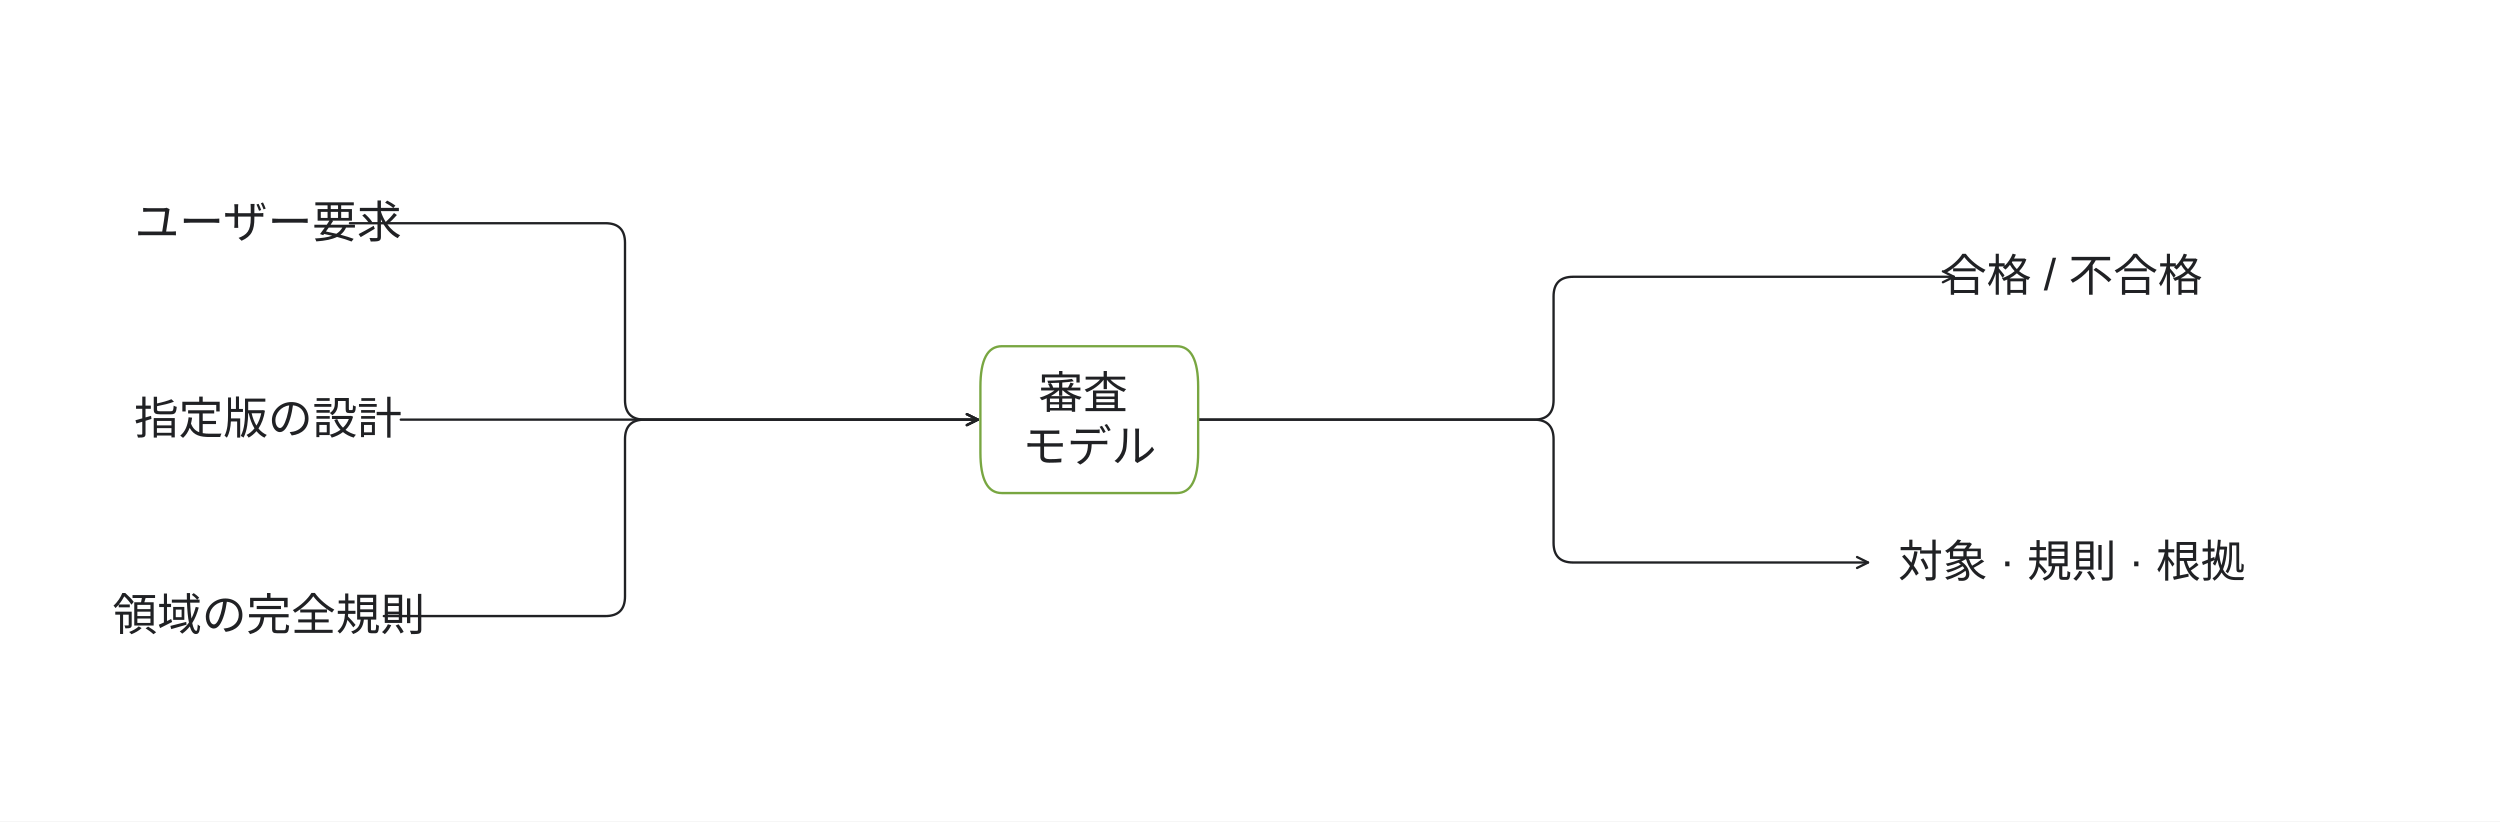
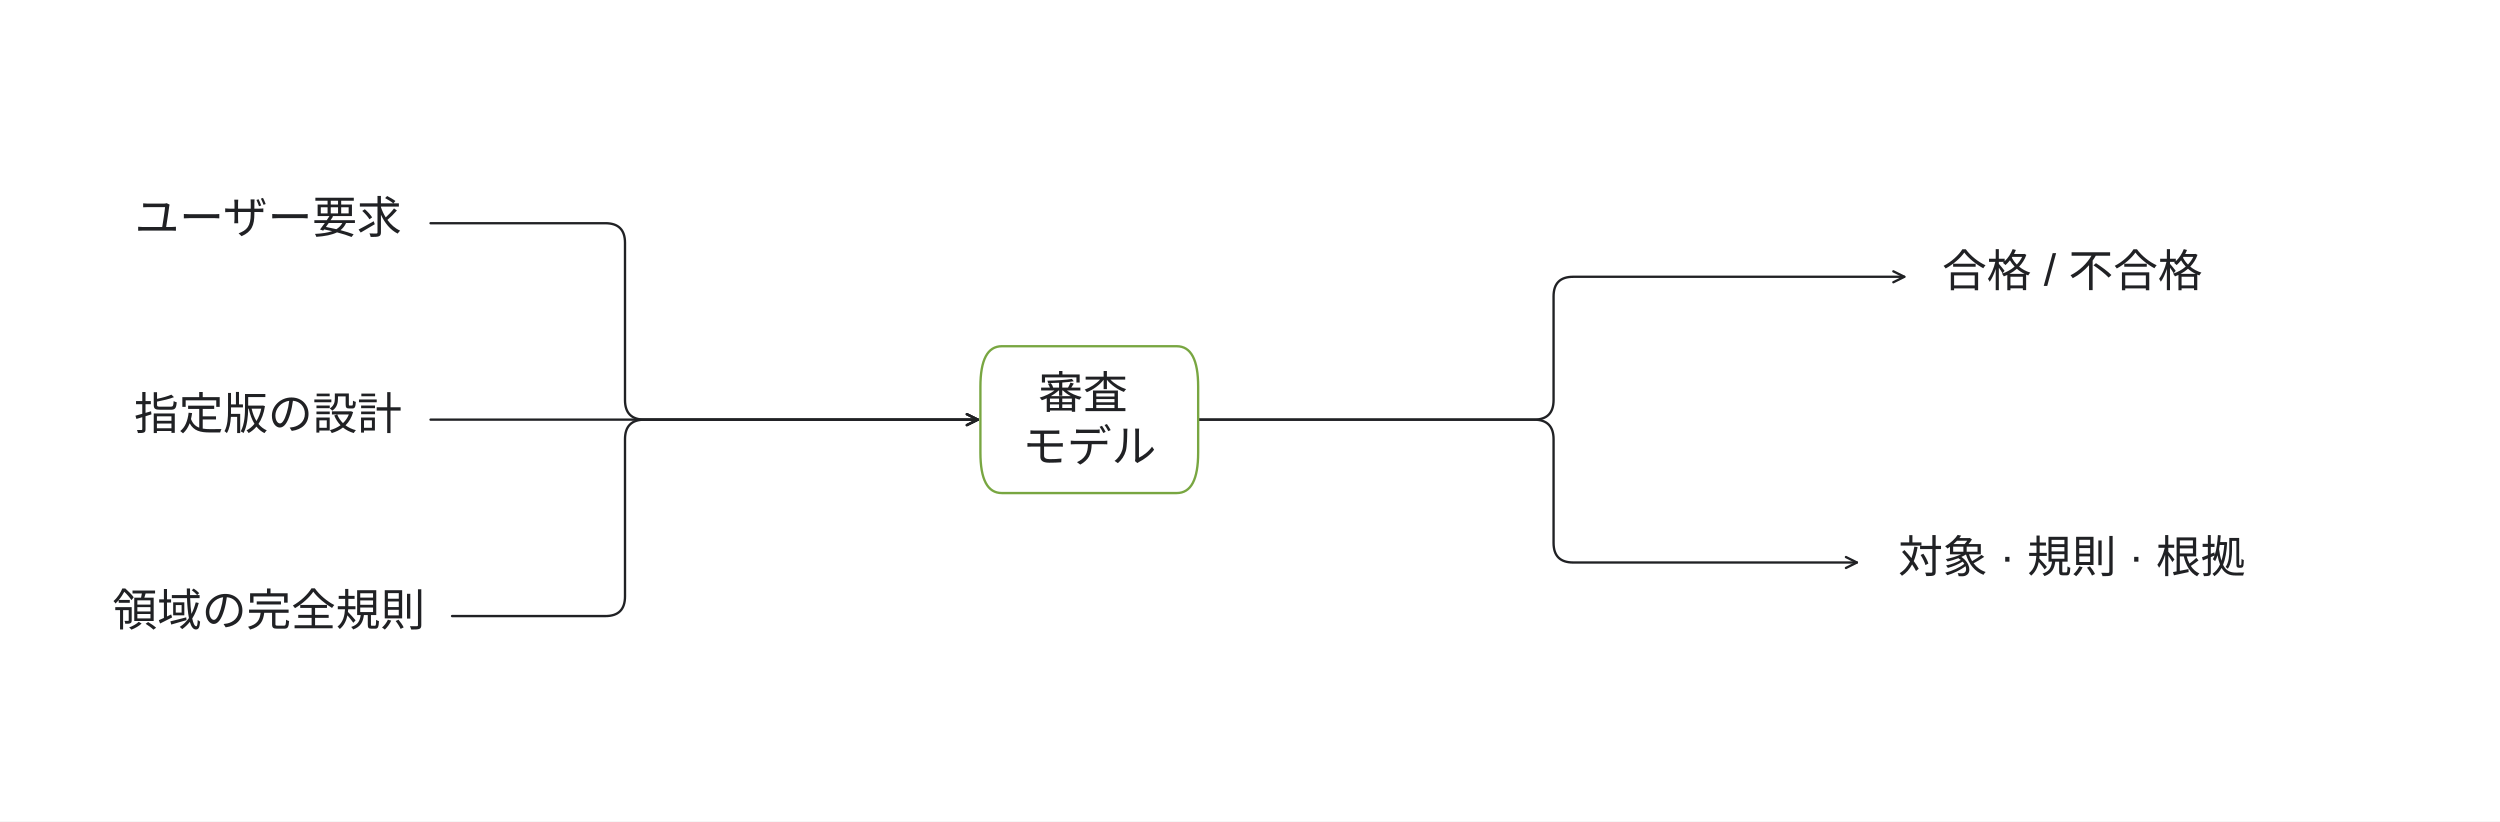
<svg xmlns="http://www.w3.org/2000/svg" width="1008pt" height="331.2pt" viewBox="0 0 1008 331.2" version="1.1" lang="ja">
  <defs>
    <style type="text/css">*{stroke-linejoin: round; stroke-linecap: butt}</style>
  </defs>
  <g id="figure_1">
    <g id="patch_1">
      <path d="M 0 331.2  L 1008 331.2  L 1008 0  L 0 0  z " style="fill: #ffffff" />
    </g>
    <g id="axes_1">
      <g id="patch_2">
-         <path d="M 141.098 90  L 244.08 90  Q 252 90 252 97.92  L 252 161.28  Q 252 169.2 259.92 169.2  L 394.239 169.2  " clip-path="url(#p00e306ffd5)" style="fill: none; stroke: #202124; stroke-width: 0.95; stroke-linecap: round" />
+         <path d="M 173.598 90  L 244.08 90  Q 252 90 252 97.92  L 252 161.28  Q 252 169.2 259.92 169.2  L 394.239 169.2  " clip-path="url(#p00e306ffd5)" style="fill: none; stroke: #202124; stroke-width: 0.95; stroke-linecap: round" />
        <path d="M 389.839 167  L 394.239 169.2  L 389.839 171.4  " clip-path="url(#p00e306ffd5)" style="fill: none; stroke: #202124; stroke-width: 0.95; stroke-linecap: round" />
      </g>
      <g id="patch_3">
-         <path d="M 161.6 169.2  L 244.08 169.2  Q 252 169.2 259.92 169.2  L 394.239 169.2  " clip-path="url(#p00e306ffd5)" style="fill: none; stroke: #202124; stroke-width: 0.95; stroke-linecap: round" />
+         <path d="M 173.6 169.2  L 244.08 169.2  Q 252 169.2 259.92 169.2  L 394.239 169.2  " clip-path="url(#p00e306ffd5)" style="fill: none; stroke: #202124; stroke-width: 0.95; stroke-linecap: round" />
        <path d="M 389.839 167  L 394.239 169.2  L 389.839 171.4  " clip-path="url(#p00e306ffd5)" style="fill: none; stroke: #202124; stroke-width: 0.95; stroke-linecap: round" />
      </g>
      <g id="patch_4">
-         <path d="M 154.768 248.4  L 244.08 248.4  Q 252 248.4 252 240.48  L 252 177.12  Q 252 169.2 259.92 169.2  L 394.239 169.2  " clip-path="url(#p00e306ffd5)" style="fill: none; stroke: #202124; stroke-width: 0.95; stroke-linecap: round" />
+         <path d="M 182.268 248.4  L 244.08 248.4  Q 252 248.4 252 240.48  L 252 177.12  Q 252 169.2 259.92 169.2  L 394.239 169.2  " clip-path="url(#p00e306ffd5)" style="fill: none; stroke: #202124; stroke-width: 0.95; stroke-linecap: round" />
        <path d="M 389.839 167  L 394.239 169.2  L 389.839 171.4  " clip-path="url(#p00e306ffd5)" style="fill: none; stroke: #202124; stroke-width: 0.95; stroke-linecap: round" />
      </g>
      <g id="patch_5">
-         <path d="M 483.098 169.2  L 618.48 169.2  Q 626.4 169.2 626.4 161.28  L 626.4 119.52  Q 626.4 111.6 634.32 111.6  L 787.795 111.6  " clip-path="url(#p00e306ffd5)" style="fill: none; stroke: #202124; stroke-width: 0.95; stroke-linecap: round" />
-         <path d="M 783.395 109.4  L 787.795 111.6  L 783.395 113.8  " clip-path="url(#p00e306ffd5)" style="fill: none; stroke: #202124; stroke-width: 0.95; stroke-linecap: round" />
+         <path d="M 483.098 169.2  L 618.48 169.2  Q 626.4 169.2 626.4 161.28  L 626.4 119.52  Q 626.4 111.6 634.32 111.6  L 767.805 111.6  " clip-path="url(#p00e306ffd5)" style="fill: none; stroke: #202124; stroke-width: 0.95; stroke-linecap: round" />
+         <path d="M 763.405 109.4  L 767.805 111.6  L 763.405 113.8  " clip-path="url(#p00e306ffd5)" style="fill: none; stroke: #202124; stroke-width: 0.95; stroke-linecap: round" />
      </g>
      <g id="patch_6">
-         <path d="M 483.098 169.2  L 618.48 169.2  Q 626.4 169.2 626.4 177.12  L 626.4 218.88  Q 626.4 226.8 634.32 226.8  L 753.17 226.8  " clip-path="url(#p00e306ffd5)" style="fill: none; stroke: #202124; stroke-width: 0.95; stroke-linecap: round" />
-         <path d="M 748.77 224.6  L 753.17 226.8  L 748.77 229  " clip-path="url(#p00e306ffd5)" style="fill: none; stroke: #202124; stroke-width: 0.95; stroke-linecap: round" />
+         <path d="M 483.098 169.2  L 618.48 169.2  Q 626.4 169.2 626.4 177.12  L 626.4 218.88  Q 626.4 226.8 634.32 226.8  L 748.69 226.8  " clip-path="url(#p00e306ffd5)" style="fill: none; stroke: #202124; stroke-width: 0.95; stroke-linecap: round" />
+         <path d="M 744.29 224.6  L 748.69 226.8  L 744.29 229  " clip-path="url(#p00e306ffd5)" style="fill: none; stroke: #202124; stroke-width: 0.95; stroke-linecap: round" />
      </g>
      <g id="patch_7">
        <path d="M 403.942 198.8  L 474.458 198.8  Q 483.098 198.8 483.098 182.469  L 483.098 155.931  Q 483.098 139.6 474.458 139.6  L 403.942 139.6  Q 395.302 139.6 395.302 155.931  L 395.302 182.469  Q 395.302 198.8 403.942 198.8  z " clip-path="url(#p00e306ffd5)" style="fill: #ffffff; stroke: #78a641; stroke-width: 0.95; stroke-linejoin: miter" />
      </g>
      <g id="text_1">
-         <text x="108.1" y="95.919" font-size="18" font-family="Arial, PingFang SC, Hiragino Sans, Microsoft YaHei, sans-serif" fill="#202124" aria-label="ユーザー要求" data-type-role="primary" text-anchor="middle">
+         <text x="108.1" y="94.079" font-size="18" font-family="Arial, PingFang SC, Hiragino Sans, Microsoft YaHei, sans-serif" fill="#202124" aria-label="ユーザー要求" data-type-role="primary" text-anchor="middle">
          <tspan x="108.1" dy="0">ユーザー要求</tspan>
        </text>
      </g>
      <g id="text_2">
-         <text x="108.05" y="175.024" font-size="18" font-family="Arial, PingFang SC, Hiragino Sans, Microsoft YaHei, sans-serif" fill="#202124" aria-label="指定版の設計" data-type-role="primary" text-anchor="middle">
+         <text x="108.05" y="173.184" font-size="18" font-family="Arial, PingFang SC, Hiragino Sans, Microsoft YaHei, sans-serif" fill="#202124" aria-label="指定版の設計" data-type-role="primary" text-anchor="middle">
          <tspan x="108.05" dy="0">指定版の設計</tspan>
        </text>
      </g>
      <g id="text_3">
-         <text x="108.4" y="254.224" font-size="18" font-family="Arial, PingFang SC, Hiragino Sans, Microsoft YaHei, sans-serif" fill="#202124" aria-label="領域の完全規則" data-type-role="primary" text-anchor="middle">
+         <text x="108.4" y="252.384" font-size="18" font-family="Arial, PingFang SC, Hiragino Sans, Microsoft YaHei, sans-serif" fill="#202124" aria-label="領域の完全規則" data-type-role="primary" text-anchor="middle">
          <tspan x="108.4" dy="0">領域の完全規則</tspan>
        </text>
      </g>
      <g id="text_4">
-         <text x="439.2" y="164.7" font-size="18" font-family="Arial, PingFang SC, Hiragino Sans, Microsoft YaHei, sans-serif" fill="#202124" aria-label="審査モデル" data-type-role="primary" text-anchor="middle">
+         <text x="439.2" y="164.7" font-size="18" font-family="Arial, PingFang SC, Hiragino Sans, Microsoft YaHei, sans-serif" fill="#202124" data-node-box="patch_7" aria-label="審査モデル" data-type-role="primary" text-anchor="middle">
          <tspan x="439.2" dy="0">審査 </tspan>
          <tspan x="439.2" dy="21.6">モデル</tspan>
        </text>
      </g>
      <g id="text_5">
-         <text x="835.531" y="117.424" font-size="18" font-family="Arial, PingFang SC, Hiragino Sans, Microsoft YaHei, sans-serif" fill="#202124" aria-label="合格 / 不合格" data-type-role="primary" text-anchor="middle">
+         <text x="835.531" y="115.584" font-size="18" font-family="Arial, PingFang SC, Hiragino Sans, Microsoft YaHei, sans-serif" fill="#202124" aria-label="合格 / 不合格" data-type-role="primary" text-anchor="middle">
          <tspan x="835.531" dy="0">合格 / 不合格</tspan>
        </text>
      </g>
      <g id="text_6">
-         <text x="835.35" y="232.706" font-size="18" font-family="Arial, PingFang SC, Hiragino Sans, Microsoft YaHei, sans-serif" fill="#202124" aria-label="対象 · 規則 · 根拠" data-type-role="primary" text-anchor="middle">
+         <text x="835.35" y="230.866" font-size="18" font-family="Arial, PingFang SC, Hiragino Sans, Microsoft YaHei, sans-serif" fill="#202124" aria-label="対象 · 規則 · 根拠" data-type-role="primary" text-anchor="middle">
          <tspan x="835.35" dy="0">対象 · 規則 · 根拠</tspan>
        </text>
      </g>
    </g>
  </g>
  <defs>
    <clipPath id="p00e306ffd5">
      <rect x="0" y="0" width="1008" height="331.2" />
    </clipPath>
  </defs>
</svg>
